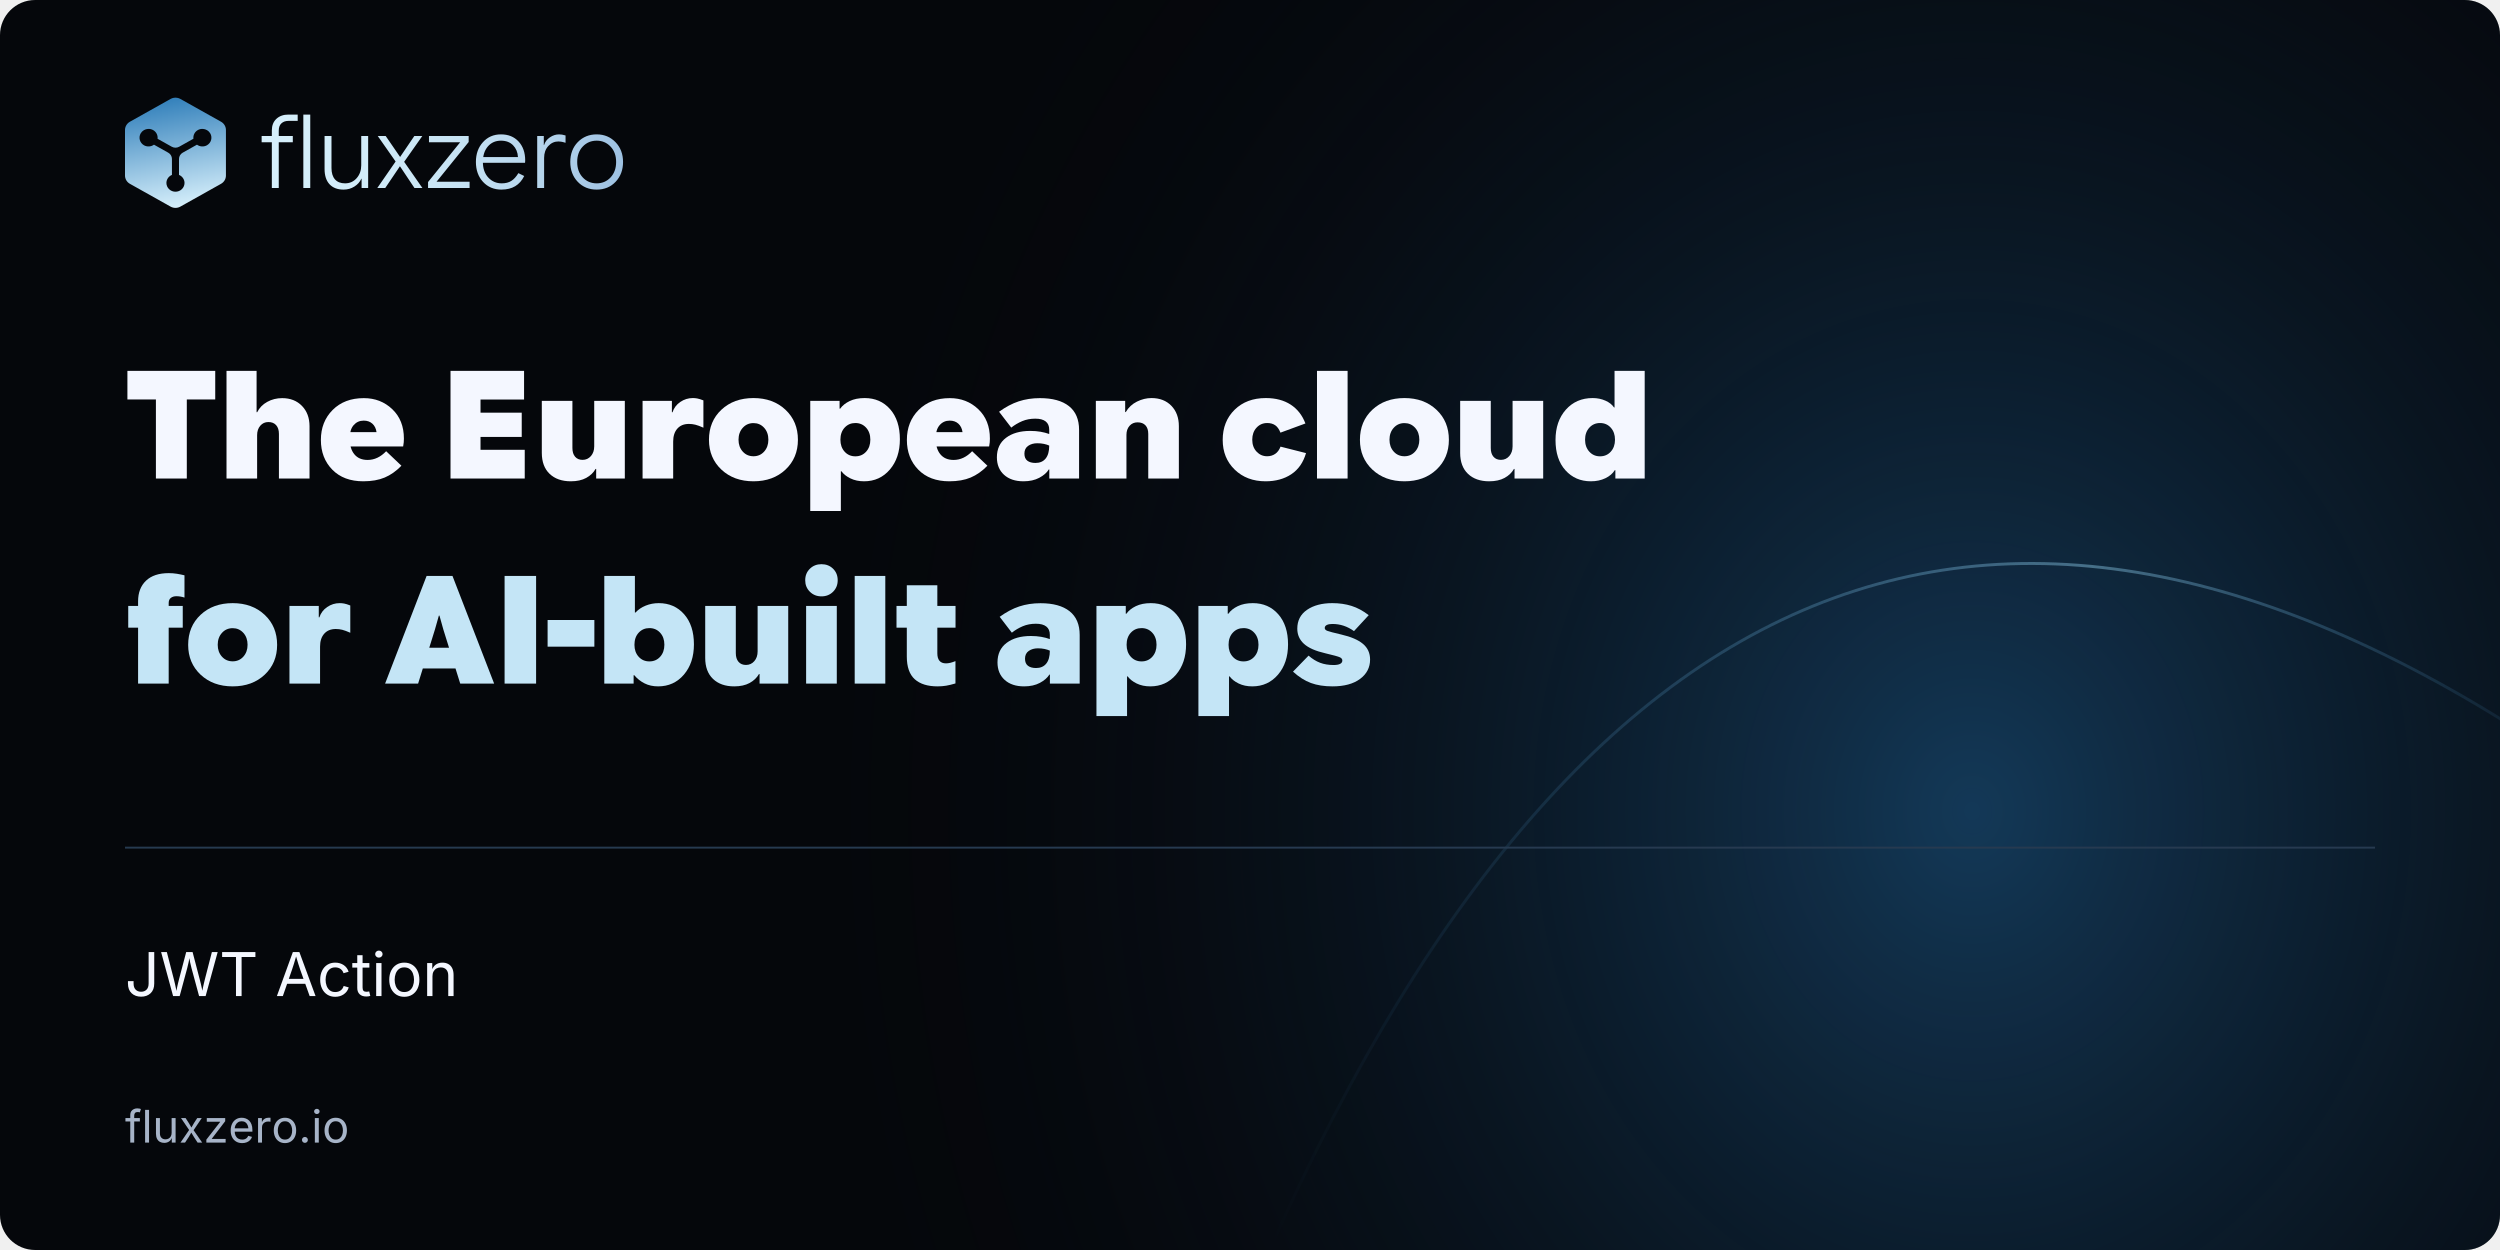
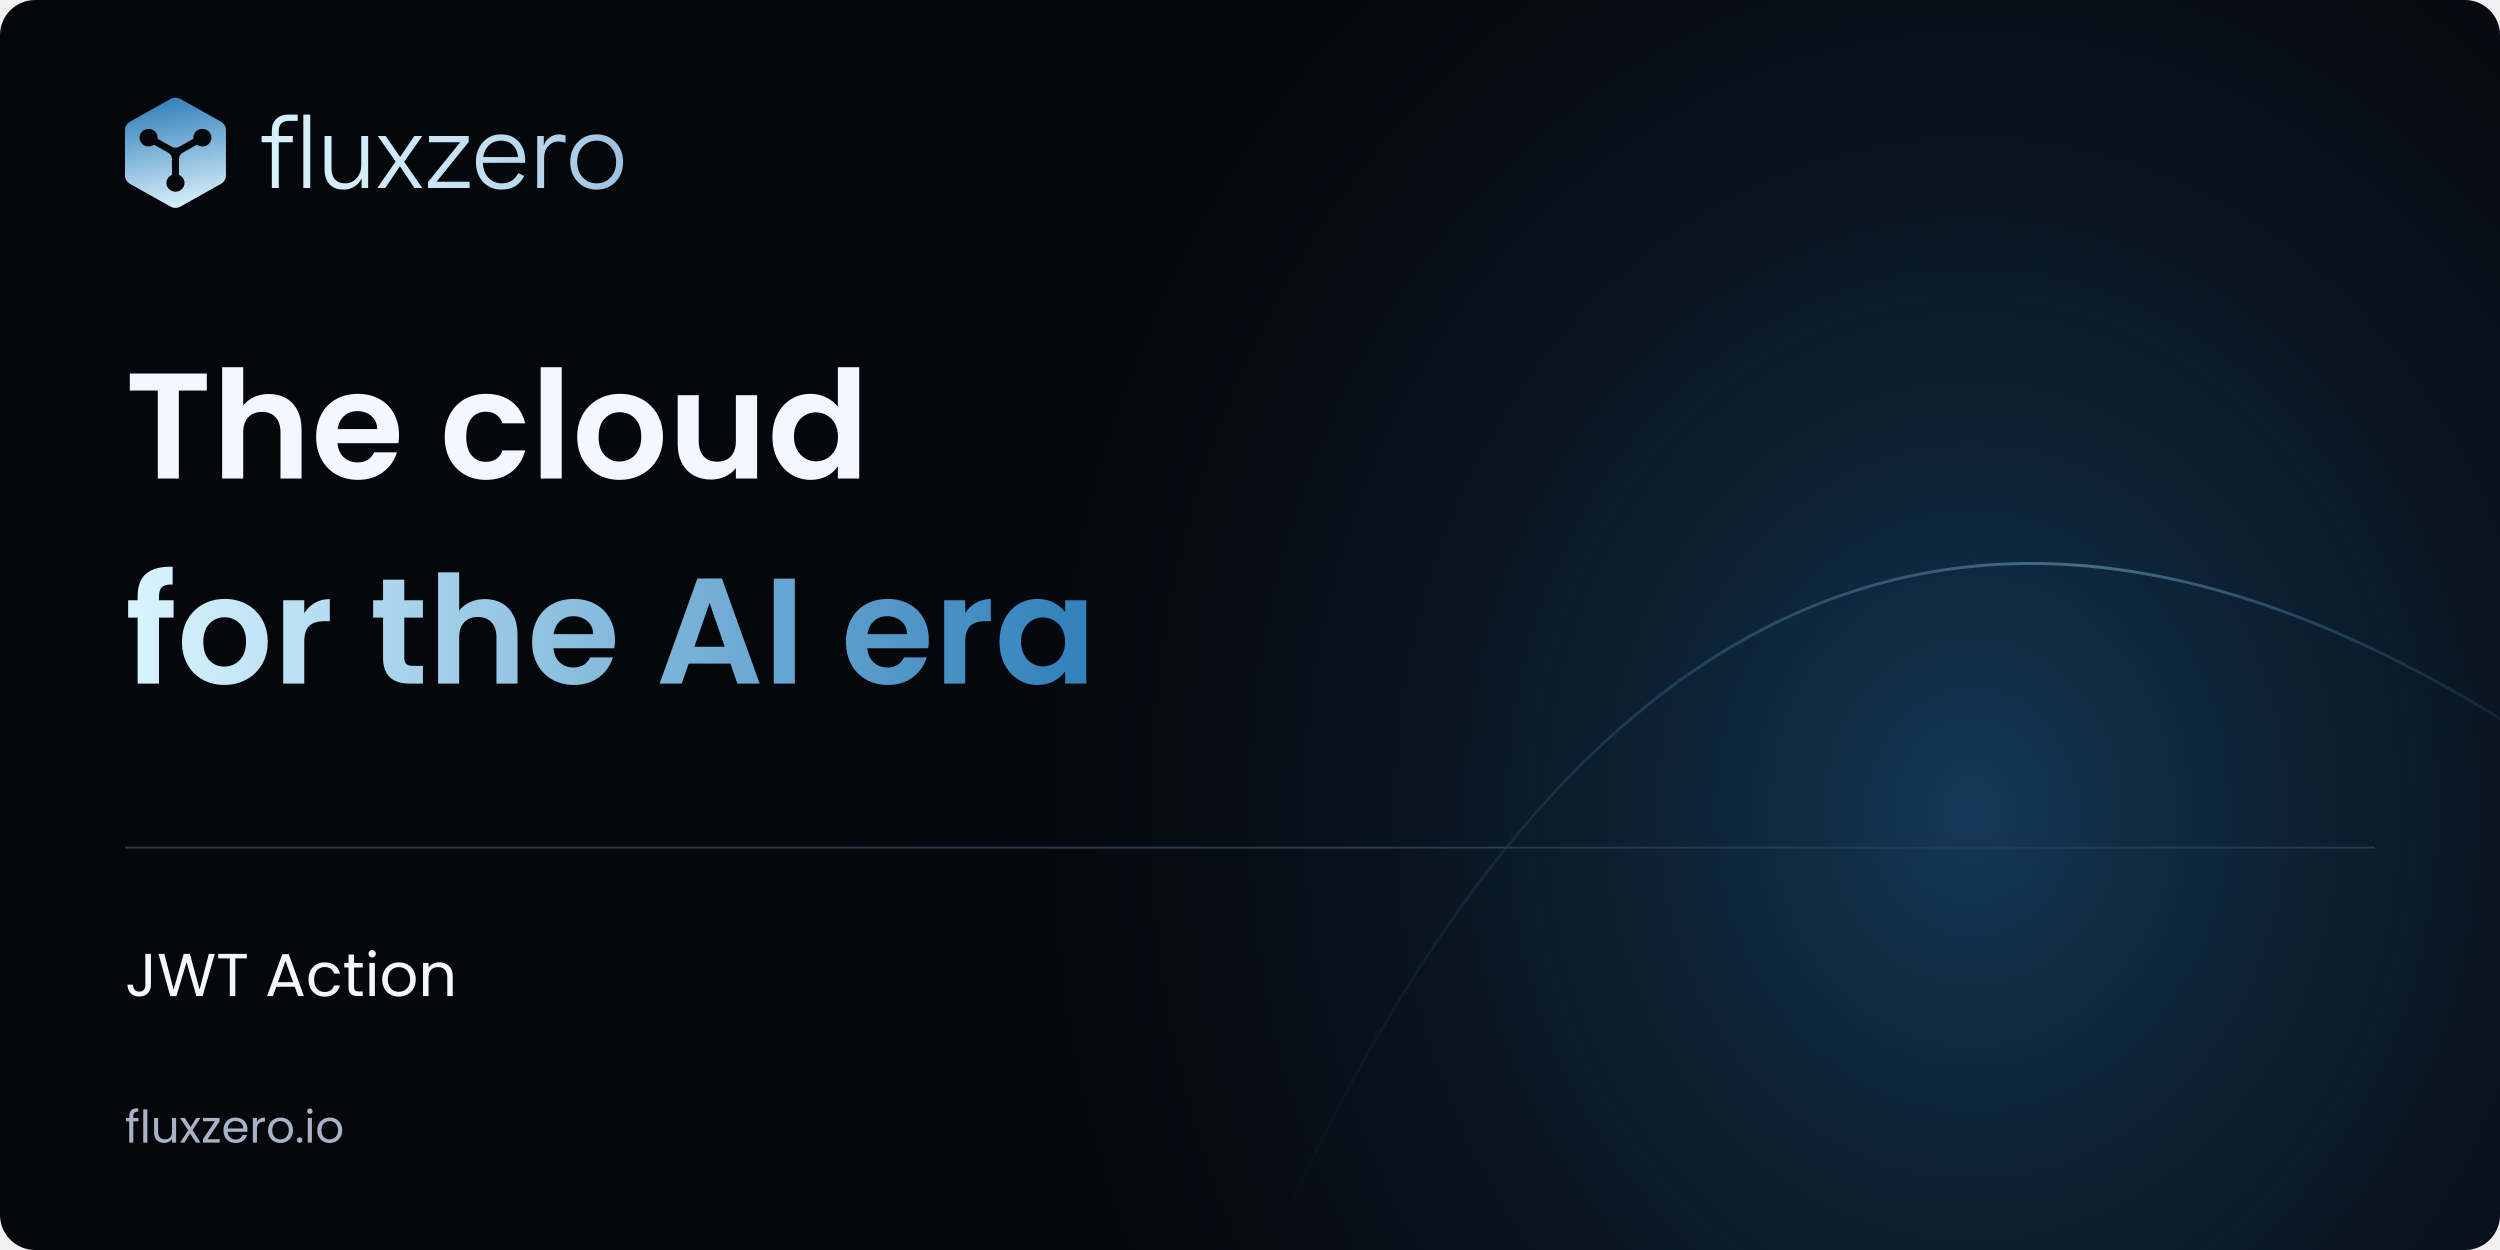
<svg xmlns="http://www.w3.org/2000/svg" width="1280" height="640" viewBox="0 0 1280 640" role="img" aria-labelledby="title">
  <defs>
    <clipPath id="banner-clip">
      <rect width="1280" height="640" rx="18" />
    </clipPath>
    <radialGradient id="glow">
      <stop stop-color="#17456b" stop-opacity=".8" />
      <stop offset="1" stop-color="#05070b" stop-opacity="0" />
    </radialGradient>
    <linearGradient id="line">
      <stop stop-color="#3582bc" stop-opacity="0" />
      <stop offset=".6" stop-color="#84bfdc" stop-opacity=".48" />
      <stop offset="1" stop-color="#3582bc" stop-opacity="0" />
    </linearGradient>
  </defs>
  <g clip-path="url(#banner-clip)">
    <rect width="1280" height="640" rx="18" fill="#05070B" />
    <ellipse cx="1010" cy="416.0" rx="600" ry="704.0" fill="url(#glow)" />
    <path d="M650 640 Q900 76.8 1350 416.0" stroke="url(#line)" stroke-width="1.5" fill="none" />
    <g transform="translate(64,50) scale(0.2141867)">
      <defs>
        <style>
      .cls-1 {
        fill: url(#linear-gradient-2);
      }

      .cls-2 {
        fill: url(#linear-gradient);
      }
    </style>
        <linearGradient id="linear-gradient" x1="143.23" y1="259.88" x2="98.04" y2="3.61" gradientUnits="userSpaceOnUse">
          <stop offset="0" stop-color="#d6effb" />
          <stop offset=".99" stop-color="#3582bc" />
        </linearGradient>
        <linearGradient id="linear-gradient-2" x1="326.62" y1="130.12" x2="1190.55" y2="130.12" gradientUnits="userSpaceOnUse">
          <stop offset="0" stop-color="#d6effb" />
          <stop offset=".28" stop-color="#d2ecf9" />
          <stop offset=".54" stop-color="#c7e3f4" />
          <stop offset=".78" stop-color="#b5d4ec" />
          <stop offset="1" stop-color="#9ec1e2" />
        </linearGradient>
      </defs>
      <g id="Layer_1-2" data-name="Layer 1">
        <g>
          <path id="logo" class="cls-2" d="M116.56.35c-2.69.46-5.28,1.38-7.65,2.7L11.73,57.54c-3.57,2-6.53,4.87-8.58,8.34C1.08,69.33,0,73.26,0,77.26v108.97c0,4,1.08,7.92,3.14,11.39,2.06,3.46,5.02,6.34,8.58,8.33l97.19,54.49c3.56,2,7.61,3.05,11.73,3.05s8.16-1.05,11.73-3.05l97.18-54.49c3.56-2,6.52-4.87,8.58-8.33,2.06-3.46,3.14-7.39,3.14-11.39v-108.97c0-4-1.08-7.92-3.14-11.39-2.06-3.46-5.02-6.34-8.58-8.34L132.36,3.05c-4.78-2.68-10.37-3.63-15.8-2.7ZM185.94,74.69c3.62.17,7.15,1.22,10.24,3.05,3.1,1.83,5.67,4.39,7.49,7.44,1.42,2.39,2.35,5.03,2.72,7.77.37,2.74.18,5.52-.55,8.19-.74,2.67-2.01,5.17-3.74,7.36-1.73,2.19-3.89,4.03-6.35,5.41-3.67,2.02-7.88,2.95-12.09,2.68-4.21-.27-8.25-1.73-11.62-4.2l-34.09,19.12c-2.69,1.51-4.93,3.68-6.49,6.3-1.56,2.62-2.38,5.59-2.38,8.61v38.22c3.89,1.6,7.21,4.26,9.56,7.67,2.35,3.41,3.62,7.4,3.66,11.5,0,5.58-2.28,10.93-6.34,14.87-4.06,3.95-9.57,6.16-15.32,6.16s-11.26-2.22-15.32-6.16c-4.06-3.94-6.34-9.3-6.34-14.87.04-4.1,1.31-8.1,3.66-11.5,2.35-3.41,5.67-6.07,9.56-7.67v-38.23c0-3.02-.82-5.99-2.38-8.61-1.55-2.62-3.79-4.79-6.49-6.3l-34.09-19.11c-3.37,2.47-7.41,3.93-11.62,4.2-4.21.27-8.42-.66-12.09-2.68-2.46-1.38-4.62-3.22-6.35-5.41-1.73-2.19-3-4.69-3.74-7.36-.74-2.67-.92-5.45-.55-8.19.37-2.74,1.29-5.38,2.72-7.77,1.81-3.05,4.39-5.61,7.49-7.44,3.1-1.83,6.62-2.88,10.24-3.05,4.15-.19,8.27.78,11.86,2.79,3.68,2.07,6.65,5.14,8.54,8.84,1.89,3.7,2.63,7.85,2.1,11.95l33.94,19.03c2.69,1.51,5.75,2.31,8.86,2.31s6.17-.8,8.86-2.31l34.08-19.11c-.52-4.07.2-8.2,2.06-11.88,1.86-3.68,4.8-6.75,8.43-8.83,3.6-2.02,7.71-2.99,11.86-2.8Z" />
          <path class="cls-1" d="M326.62,106.64v-14.96h32.61v14.96h-32.61ZM351.01,216V78.33c0-11.69,3.63-20.92,10.91-27.71,7.27-6.78,16.87-10.18,28.8-10.18h22.08l.02,15.08h-22.1c-6.94,0-12.54,1.97-16.79,5.89s-6.38,9.77-6.38,17.53v137.06h-16.55ZM358.85,106.64v-14.96h42.3v14.96h-42.3ZM426.29,216V40.44h16.55v175.56h-16.55ZM522.53,219.8c-14.47,0-25.67-4.25-33.59-12.75-7.93-8.5-11.89-20.67-11.89-36.54v-78.83h16.55v76.38c0,11.85,2.77,20.94,8.33,27.28s13.57,9.5,24.03,9.5c11.27,0,20.55-4.15,27.83-12.44,7.27-8.3,10.91-18.54,10.91-30.71v-70.01h16.55v124.31h-15.69v-29.66l7.47,7.47h-8.09c-3.26,7.52-8.76,13.73-16.48,18.64-7.72,4.9-16.37,7.35-25.93,7.35ZM603.07,216l48.3-69.88h3.31l36.91-54.43h19.13l-47.2,67.07h-2.82l-38.62,57.25h-19ZM691.95,216l-37.88-56.76h-2.57l-47.32-67.55h19.01l38.86,56.52h1.6l47.32,67.79h-19.01ZM724.44,216v-14.34l76.74-95.02h-74.54v-14.96h94.89v14.35l-76.75,94.89h78.96v15.08h-99.3ZM899.75,219.8c-17.82,0-32.43-6.13-43.83-18.39-11.39-12.26-17.1-28.16-17.1-47.69s5.6-34.8,16.8-47.26c11.19-12.46,25.58-18.7,43.15-18.7s31.51,5.7,42.05,17.1c10.55,11.4,15.81,26.42,15.81,45.06,0,1.15-.04,2.09-.12,2.82-.09.73-.17,1.72-.25,2.94h-107.64v-13.74h90.72c-.65-11.44-4.55-20.82-11.7-28.14-7.15-7.31-16.78-10.97-28.87-10.97-12.99,0-23.46,4.62-31.39,13.86-7.92,9.24-11.89,21.58-11.89,37.02s4.31,28.04,12.94,37.26c8.62,9.24,19.35,13.86,32.18,13.86,9.08,0,16.69-1.94,22.87-5.83,6.18-3.88,11.79-10.07,16.86-18.57l13.98,6.86c-5.32,10.79-12.47,18.9-21.46,24.33-8.99,5.44-20.02,8.15-33.1,8.15ZM985.32,216v-124.31h15.81v23.79l-2.81-2.2h3.43c2.36-7.6,7.02-13.75,13.98-18.45,6.94-4.7,14.26-7.05,21.94-7.05,2.37,0,4.7.18,6.99.55,2.28.37,5.11,1.05,8.46,2.03v17.53c-4.58-1.39-8.09-2.26-10.55-2.63-2.45-.37-4.62-.55-6.5-.55-9.49,0-17.56,3.65-24.21,10.97-6.66,7.31-10,16.73-10,28.25v72.08h-16.55ZM1127.54,219.8c-18.39,0-33.51-6.23-45.37-18.7-11.84-12.46-17.77-28.25-17.77-47.38s6.01-35.21,18.02-47.51c12.01-12.29,27.05-18.45,45.12-18.45s33.08,6.24,45.06,18.7c11.97,12.46,17.96,28.22,17.96,47.26s-5.89,34.82-17.65,47.32c-11.77,12.5-26.9,18.76-45.37,18.76ZM1127.54,204.84c13.32,0,24.39-4.74,33.22-14.22,8.83-9.49,13.24-21.78,13.24-36.91s-4.47-27.48-13.42-36.85c-8.95-9.36-19.96-14.04-33.04-14.04s-24.31,4.66-33.22,13.98c-8.91,9.32-13.36,21.62-13.36,36.91s4.41,27.53,13.24,36.96c8.82,9.44,19.93,14.16,33.34,14.16Z" />
        </g>
      </g>
    </g>
-     <g aria-label="The European cloud" fill="#F4F7FF" transform="translate(64,245) scale(0.0385,-0.0385)">
-       <path transform="translate(0,0)" d="M411 0Q411 0 411.0 0.0Q411 0 411 0V1224H822V0Q822 0 822.0 0.0Q822 0 822 0ZM32 1051Q32 1051 32.0 1051.0Q32 1051 32 1051V1432Q32 1432 32.0 1432.0Q32 1432 32 1432H1200Q1200 1432 1200.0 1432.0Q1200 1432 1200 1432V1051Q1200 1051 1200.0 1051.0Q1200 1051 1200 1051Z" />
-       <path transform="translate(1232,0)" d="M118 0Q118 0 118.0 0.0Q118 0 118 0V1432Q118 1432 118.0 1432.0Q118 1432 118 1432H518Q518 1432 518.0 1432.0Q518 1432 518 1432V882H526Q570 970 660.0 1019.5Q750 1069 858 1069Q1021 1069 1121.5 965.5Q1222 862 1222 695V0Q1222 0 1222.0 0.0Q1222 0 1222 0H815Q815 0 815.0 0.0Q815 0 815 0V593Q815 668 778.0 709.5Q741 751 675 751Q609 751 567.0 702.0Q525 653 525 576V0Q525 0 525.0 0.0Q525 0 525 0Z" />
-       <path transform="translate(2558,0)" d="M611 -37Q350 -37 198.5 118.0Q47 273 47 513Q47 755 203.5 912.0Q360 1069 618 1069Q842 1069 996.5 922.0Q1151 775 1151 531Q1151 503 1149.0 482.0Q1147 461 1141 426Q1141 426 1141.0 426.0Q1141 426 1141 426H228V617H787Q777 688 732.0 729.0Q687 770 617 770Q535 770 482.5 709.5Q430 649 430 533Q430 398 492.0 322.5Q554 247 668 247Q737 247 799.0 276.5Q861 306 915 363Q915 363 915.0 363.0Q915 363 915 363L1118 170Q1118 170 1118.0 170.0Q1118 170 1118 170Q1014 63 895.5 13.0Q777 -37 611 -37Z" />
-       <path transform="translate(3757,0)" d="" />
-       <path transform="translate(4190,0)" d="M139 0Q139 0 139.0 0.0Q139 0 139 0V1432Q139 1432 139.0 1432.0Q139 1432 139 1432H1117Q1117 1432 1117.0 1432.0Q1117 1432 1117 1432V1050Q1117 1050 1117.0 1050.0Q1117 1050 1117 1050H538V382H1126Q1126 382 1126.0 382.0Q1126 382 1126 382V0Q1126 0 1126.0 0.0Q1126 0 1126 0ZM365 553V876H1086Q1086 876 1086.0 876.0Q1086 876 1086 876V553Q1086 553 1086.0 553.0Q1086 553 1086 553Z" />
-       <path transform="translate(5439,0)" d="M490 -37Q312 -37 208.0 62.0Q104 161 104 342V1033Q104 1033 104.0 1033.0Q104 1033 104 1033H511Q511 1033 511.0 1033.0Q511 1033 511 1033V406Q511 331 547.0 289.5Q583 248 646 248Q713 248 757.0 298.5Q801 349 801 428V1033Q801 1033 801.0 1033.0Q801 1033 801 1033H1208Q1208 1033 1208.0 1033.0Q1208 1033 1208 1033V0Q1208 0 1208.0 0.0Q1208 0 1208 0H827Q827 0 827.0 0.0Q827 0 827 0V312L1012 127H819Q777 53 694.5 8.0Q612 -37 490 -37Z" />
-       <path transform="translate(6765,0)" d="M118 0Q118 0 118.0 0.0Q118 0 118 0V1033Q118 1033 118.0 1033.0Q118 1033 118 1033H508Q508 1033 508.0 1033.0Q508 1033 508 1033V828L473 881H516Q544 967 620.0 1018.5Q696 1070 786 1070Q815 1070 845.5 1064.5Q876 1059 927 1039Q927 1039 927.0 1039.0Q927 1039 927 1039V676Q927 676 927.0 676.0Q927 676 927 676Q862 705 820.5 715.5Q779 726 734 726Q636 726 580.5 663.5Q525 601 525 491V0Q525 0 525.0 0.0Q525 0 525 0Z" />
-       <path transform="translate(7720,0)" d="M638 -37Q377 -37 211.5 118.5Q46 274 46 515Q46 760 211.5 915.0Q377 1070 638 1070Q898 1070 1063.5 914.5Q1229 759 1229 515Q1229 274 1064.0 118.5Q899 -37 638 -37ZM638 296Q724 296 780.0 358.5Q836 421 836 516Q836 613 779.5 675.0Q723 737 638 737Q552 737 495.5 674.5Q439 612 439 516Q439 421 495.0 358.5Q551 296 638 296Z" />
-       <path transform="translate(8995,0)" d="M118 -432Q118 -432 118.0 -432.0Q118 -432 118 -432V1033Q118 1033 118.0 1033.0Q118 1033 118 1033H508Q508 1033 508.0 1033.0Q508 1033 508 1033V837L418 929H516Q559 990 642.0 1030.0Q725 1070 841 1070Q1050 1070 1180.0 922.0Q1310 774 1310 522Q1310 275 1176.5 119.0Q1043 -37 834 -37Q732 -37 653.5 1.0Q575 39 533 96H525V-432Q525 -432 525.0 -432.0Q525 -432 525 -432ZM718 295Q805 295 861.0 357.0Q917 419 917 516Q917 615 860.5 676.5Q804 738 718 738Q632 738 575.5 677.0Q519 616 519 516Q519 419 575.0 357.0Q631 295 718 295Z" />
-       <path transform="translate(10351,0)" d="M611 -37Q350 -37 198.5 118.0Q47 273 47 513Q47 755 203.5 912.0Q360 1069 618 1069Q842 1069 996.5 922.0Q1151 775 1151 531Q1151 503 1149.0 482.0Q1147 461 1141 426Q1141 426 1141.0 426.0Q1141 426 1141 426H228V617H787Q777 688 732.0 729.0Q687 770 617 770Q535 770 482.5 709.5Q430 649 430 533Q430 398 492.0 322.5Q554 247 668 247Q737 247 799.0 276.5Q861 306 915 363Q915 363 915.0 363.0Q915 363 915 363L1118 170Q1118 170 1118.0 170.0Q1118 170 1118 170Q1014 63 895.5 13.0Q777 -37 611 -37Z" />
-       <path transform="translate(11550,0)" d="M399 -37Q235 -37 140.0 49.5Q45 136 45 282Q45 450 166.5 541.5Q288 633 488 633Q564 633 626.0 622.0Q688 611 741 592V649Q741 722 694.0 759.0Q647 796 556 796Q460 796 381.5 763.0Q303 730 236 677Q236 677 236.0 677.0Q236 677 236 677L74 888Q74 888 74.0 888.0Q74 888 74 888Q205 983 334.5 1026.0Q464 1069 617 1069Q869 1069 1003.5 962.5Q1138 856 1138 646V0Q1138 0 1138.0 0.0Q1138 0 1138 0H742Q742 0 742.0 0.0Q742 0 742 0V199L816 120H735Q696 56 608.5 9.5Q521 -37 399 -37ZM558 207Q646 207 693.5 266.0Q741 325 741 436V438Q711 452 670.5 460.5Q630 469 582 469Q511 469 461.0 434.5Q411 400 411 331Q411 267 450.0 237.0Q489 207 558 207Z" />
-       <path transform="translate(12793,0)" d="M118 0V1033Q118 1033 118.0 1033.0Q118 1033 118 1033H508Q508 1033 508.0 1033.0Q508 1033 508 1033V838L474 884H516Q570 976 665.0 1023.0Q760 1070 858 1070Q1023 1070 1122.5 967.0Q1222 864 1222 696V0Q1222 0 1222.0 0.0Q1222 0 1222 0H815Q815 0 815.0 0.0Q815 0 815 0V593Q815 667 778.0 707.0Q741 747 673 747Q607 747 566.0 700.5Q525 654 525 581V0Q525 0 525.0 0.0Q525 0 525 0H118Q118 0 118.0 0.0Q118 0 118 0Z" />
-       <path transform="translate(14119,0)" d="" />
-       <path transform="translate(14552,0)" d="M616 -37Q366 -37 206.0 118.0Q46 273 46 513Q46 759 204.5 914.5Q363 1070 619 1070Q815 1070 949.5 983.0Q1084 896 1146 732Q1146 732 1146.0 732.0Q1146 732 1146 732L814 610Q814 610 814.0 610.0Q814 610 814 610Q787 679 744.0 708.5Q701 738 638 738Q553 738 496.0 676.0Q439 614 439 516Q439 419 496.5 357.5Q554 296 637 296Q698 296 744.5 328.0Q791 360 815 424Q815 424 815.0 424.0Q815 424 815 424L1154 338Q1154 338 1154.0 338.0Q1154 338 1154 338Q1100 151 958.5 57.0Q817 -37 616 -37Z" />
-       <path transform="translate(15734,0)" d="M118 0Q118 0 118.0 0.0Q118 0 118 0V1432Q118 1432 118.0 1432.0Q118 1432 118 1432H525Q525 1432 525.0 1432.0Q525 1432 525 1432V0Q525 0 525.0 0.0Q525 0 525 0Z" />
-       <path transform="translate(16377,0)" d="M638 -37Q377 -37 211.5 118.5Q46 274 46 515Q46 760 211.5 915.0Q377 1070 638 1070Q898 1070 1063.5 914.5Q1229 759 1229 515Q1229 274 1064.0 118.5Q899 -37 638 -37ZM638 296Q724 296 780.0 358.5Q836 421 836 516Q836 613 779.5 675.0Q723 737 638 737Q552 737 495.5 674.5Q439 612 439 516Q439 421 495.0 358.5Q551 296 638 296Z" />
-       <path transform="translate(17652,0)" d="M490 -37Q312 -37 208.0 62.0Q104 161 104 342V1033Q104 1033 104.0 1033.0Q104 1033 104 1033H511Q511 1033 511.0 1033.0Q511 1033 511 1033V406Q511 331 547.0 289.5Q583 248 646 248Q713 248 757.0 298.5Q801 349 801 428V1033Q801 1033 801.0 1033.0Q801 1033 801 1033H1208Q1208 1033 1208.0 1033.0Q1208 1033 1208 1033V0Q1208 0 1208.0 0.0Q1208 0 1208 0H827Q827 0 827.0 0.0Q827 0 827 0V312L1012 127H819Q777 53 694.5 8.0Q612 -37 490 -37Z" />
-       <path transform="translate(18978,0)" d="M516 -37Q310 -37 178.0 109.5Q46 256 46 512Q46 761 183.5 915.5Q321 1070 540 1070Q632 1070 709.5 1035.5Q787 1001 824 945H831V1432Q831 1432 831.0 1432.0Q831 1432 831 1432H1232Q1232 1432 1232.0 1432.0Q1232 1432 1232 1432V0Q1232 0 1232.0 0.0Q1232 0 1232 0H842Q842 0 842.0 0.0Q842 0 842 0V151L879 111H834Q793 44 708.5 3.5Q624 -37 516 -37ZM638 295Q725 295 781.0 357.0Q837 419 837 516Q837 614 781.0 676.0Q725 738 638 738Q552 738 495.5 676.0Q439 614 439 516Q439 419 495.5 357.0Q552 295 638 295Z" />
+     <g aria-label="The cloud" fill="#F4F7FF" transform="translate(64,245) scale(0.077,-0.077)">
+       <path transform="translate(0,0)" d="M544 698V585H358V0H218V585H32V698Z" />
+       <path transform="translate(577,0)" d="M597 325V0H457V306Q457 372 424.0 407.5Q391 443 334 443Q276 443 242.5 407.5Q209 372 209 306V0H69V740H209V485Q236 521 281.0 541.5Q326 562 381 562Q444 562 493.0 534.5Q542 507 569.5 453.5Q597 400 597 325Z" />
+       <path transform="translate(1238,0)" d="M580 235H175Q180 175 217.0 141.0Q254 107 308 107Q386 107 419 174H570Q546 94 478.0 42.5Q410 -9 311 -9Q231 -9 167.5 26.5Q104 62 68.5 127.0Q33 192 33 277Q33 363 68.0 428.0Q103 493 166.0 528.0Q229 563 311 563Q390 563 452.5 529.0Q515 495 549.5 432.5Q584 370 584 289Q584 259 580 235ZM439 329Q438 383 400.0 415.5Q362 448 307 448Q255 448 219.5 416.5Q184 385 176 329Z" />
+       <path transform="translate(1855,0)" d="" />
+       <path transform="translate(2093,0)" d="M307 563Q410 563 477.5 511.5Q545 460 568 367H417Q405 403 376.5 423.5Q348 444 306 444Q246 444 211.0 400.5Q176 357 176 277Q176 198 211.0 154.5Q246 111 306 111Q391 111 417 187H568Q545 97 477.0 44.0Q409 -9 307 -9Q227 -9 165.0 26.5Q103 62 68.0 126.5Q33 191 33 277Q33 363 68.0 427.5Q103 492 165.0 527.5Q227 563 307 563Z" />
+       <path transform="translate(2695,0)" d="M209 740V0H69V740Z" />
+       <path transform="translate(2973,0)" d="M34 277Q34 362 71.5 427.0Q109 492 174.0 527.5Q239 563 319 563Q399 563 464.0 527.5Q529 492 566.5 427.0Q604 362 604 277Q604 192 565.5 127.0Q527 62 461.5 26.5Q396 -9 315 -9Q235 -9 171.0 26.5Q107 62 70.5 127.0Q34 192 34 277ZM460 277Q460 356 418.5 398.5Q377 441 317 441Q257 441 216.5 398.5Q176 356 176 277Q176 198 215.5 155.5Q255 113 315 113Q353 113 386.5 131.5Q420 150 440.0 187.0Q460 224 460 277Z" />
+       <path transform="translate(3611,0)" d="M592 554V0H451V70Q424 34 380.5 13.5Q337 -7 286 -7Q221 -7 171.0 20.5Q121 48 92.5 101.5Q64 155 64 229V554H204V249Q204 183 237.0 147.5Q270 112 327 112Q385 112 418.0 147.5Q451 183 451 249V554Z" />
+       <path transform="translate(4272,0)" d="M287 563Q341 563 390.0 539.5Q439 516 468 477V740H610V0H468V82Q442 41 395.0 16.0Q348 -9 286 -9Q216 -9 158.0 27.0Q100 63 66.5 128.5Q33 194 33 279Q33 363 66.5 428.0Q100 493 158.0 528.0Q216 563 287 563ZM322 440Q283 440 250.0 421.0Q217 402 196.5 365.5Q176 329 176 279Q176 229 196.5 191.5Q217 154 250.5 134.0Q284 114 322 114Q361 114 395.0 133.5Q429 153 449.0 189.5Q469 226 469 277Q469 328 449.0 364.5Q429 401 395.0 420.5Q361 440 322 440Z" />
    </g>
-     <g aria-label="for AI-built apps" fill="#C4E5F6" transform="translate(64,350) scale(0.0385,-0.0385)">
-       <path transform="translate(0,0)" d="M43 744Q43 744 43.0 744.0Q43 744 43 744V1033Q43 1033 43.0 1033.0Q43 1033 43 1033H768Q768 1033 768.0 1033.0Q768 1033 768 1033V744Q768 744 768.0 744.0Q768 744 768 744ZM174 0Q174 0 174.0 0.0Q174 0 174 0V1094Q174 1268 279.5 1368.5Q385 1469 582 1469Q638 1469 690.0 1460.5Q742 1452 791 1440Q791 1440 791.0 1440.0Q791 1440 791 1440V1144Q791 1144 791.0 1144.0Q791 1144 791 1144Q764 1153 736.5 1157.5Q709 1162 683 1162Q639 1162 610.0 1140.0Q581 1118 581 1071V911V861V0Q581 0 581.0 0.0Q581 0 581 0Z" />
-       <path transform="translate(794,0)" d="M638 -37Q377 -37 211.5 118.5Q46 274 46 515Q46 760 211.5 915.0Q377 1070 638 1070Q898 1070 1063.5 914.5Q1229 759 1229 515Q1229 274 1064.0 118.5Q899 -37 638 -37ZM638 296Q724 296 780.0 358.5Q836 421 836 516Q836 613 779.5 675.0Q723 737 638 737Q552 737 495.5 674.5Q439 612 439 516Q439 421 495.0 358.5Q551 296 638 296Z" />
-       <path transform="translate(2069,0)" d="M118 0Q118 0 118.0 0.0Q118 0 118 0V1033Q118 1033 118.0 1033.0Q118 1033 118 1033H508Q508 1033 508.0 1033.0Q508 1033 508 1033V828L473 881H516Q544 967 620.0 1018.5Q696 1070 786 1070Q815 1070 845.5 1064.5Q876 1059 927 1039Q927 1039 927.0 1039.0Q927 1039 927 1039V676Q927 676 927.0 676.0Q927 676 927 676Q862 705 820.5 715.5Q779 726 734 726Q636 726 580.5 663.5Q525 601 525 491V0Q525 0 525.0 0.0Q525 0 525 0Z" />
-       <path transform="translate(3024,0)" d="" />
-       <path transform="translate(3457,0)" d="M2 0Q2 0 2.0 0.0Q2 0 2 0L554 1432Q554 1432 554.0 1432.0Q554 1432 554 1432H898Q898 1432 898.0 1432.0Q898 1432 898 1432L1452 0Q1452 0 1452.0 0.0Q1452 0 1452 0H1001Q1001 0 1001.0 0.0Q1001 0 1001 0L777 718L725 904H717L665 720L441 0Q441 0 441.0 0.0Q441 0 441 0ZM289 201 391 477H1037L1146 201Z" />
-       <path transform="translate(4909,0)" d="M139 0Q139 0 139.0 0.0Q139 0 139 0V1432Q139 1432 139.0 1432.0Q139 1432 139 1432H558Q558 1432 558.0 1432.0Q558 1432 558 1432V0Q558 0 558.0 0.0Q558 0 558 0Z" />
-       <path transform="translate(5606,0)" d="M14 491Q14 491 14.0 491.0Q14 491 14 491V846Q14 846 14.0 846.0Q14 846 14 846H636Q636 846 636.0 846.0Q636 846 636 846V491Q636 491 636.0 491.0Q636 491 636 491Z" />
-       <path transform="translate(6256,0)" d="M834 -37Q732 -37 653.0 3.0Q574 43 516 112H418L508 203V0Q508 0 508.0 0.0Q508 0 508 0H118Q118 0 118.0 0.0Q118 0 118 0V1432Q118 1432 118.0 1432.0Q118 1432 118 1432H525Q525 1432 525.0 1432.0Q525 1432 525 1432V945H533Q587 1004 668.5 1037.0Q750 1070 842 1070Q1050 1070 1180.0 922.0Q1310 774 1310 522Q1310 275 1176.5 119.0Q1043 -37 834 -37ZM718 295Q805 295 861.0 357.0Q917 419 917 517Q917 615 860.5 676.5Q804 738 718 738Q632 738 575.5 677.0Q519 616 519 516Q519 419 575.0 357.0Q631 295 718 295Z" />
-       <path transform="translate(7612,0)" d="M490 -37Q312 -37 208.0 62.0Q104 161 104 342V1033Q104 1033 104.0 1033.0Q104 1033 104 1033H511Q511 1033 511.0 1033.0Q511 1033 511 1033V406Q511 331 547.0 289.5Q583 248 646 248Q713 248 757.0 298.5Q801 349 801 428V1033Q801 1033 801.0 1033.0Q801 1033 801 1033H1208Q1208 1033 1208.0 1033.0Q1208 1033 1208 1033V0Q1208 0 1208.0 0.0Q1208 0 1208 0H827Q827 0 827.0 0.0Q827 0 827 0V312L1012 127H819Q777 53 694.5 8.0Q612 -37 490 -37Z" />
-       <path transform="translate(8938,0)" d="M120 0Q120 0 120.0 0.0Q120 0 120 0V1033Q120 1033 120.0 1033.0Q120 1033 120 1033H528Q528 1033 528.0 1033.0Q528 1033 528 1033V0Q528 0 528.0 0.0Q528 0 528 0ZM324 1160Q232 1160 170.0 1221.5Q108 1283 108 1374Q108 1467 170.0 1527.5Q232 1588 324 1588Q417 1588 478.5 1527.5Q540 1467 540 1374Q540 1283 478.5 1221.5Q417 1160 324 1160Z" />
-       <path transform="translate(9586,0)" d="M118 0Q118 0 118.0 0.0Q118 0 118 0V1432Q118 1432 118.0 1432.0Q118 1432 118 1432H525Q525 1432 525.0 1432.0Q525 1432 525 1432V0Q525 0 525.0 0.0Q525 0 525 0Z" />
-       <path transform="translate(10229,0)" d="M577 -37Q379 -37 273.5 58.0Q168 153 168 361V1308Q168 1308 168.0 1308.0Q168 1308 168 1308H574Q574 1308 574.0 1308.0Q574 1308 574 1308V403Q574 336 603.0 302.5Q632 269 689 269Q716 269 745.5 276.0Q775 283 815 299Q815 299 815.0 299.0Q815 299 815 299V2Q815 2 815.0 2.0Q815 2 815 2Q745 -19 691.0 -28.0Q637 -37 577 -37ZM31 744Q31 744 31.0 744.0Q31 744 31 744V1033Q31 1033 31.0 1033.0Q31 1033 31 1033H816Q816 1033 816.0 1033.0Q816 1033 816 1033V744Q816 744 816.0 744.0Q816 744 816 744Z" />
-       <path transform="translate(11125,0)" d="" />
-       <path transform="translate(11558,0)" d="M399 -37Q235 -37 140.0 49.5Q45 136 45 282Q45 450 166.5 541.5Q288 633 488 633Q564 633 626.0 622.0Q688 611 741 592V649Q741 722 694.0 759.0Q647 796 556 796Q460 796 381.5 763.0Q303 730 236 677Q236 677 236.0 677.0Q236 677 236 677L74 888Q74 888 74.0 888.0Q74 888 74 888Q205 983 334.5 1026.0Q464 1069 617 1069Q869 1069 1003.5 962.5Q1138 856 1138 646V0Q1138 0 1138.0 0.0Q1138 0 1138 0H742Q742 0 742.0 0.0Q742 0 742 0V199L816 120H735Q696 56 608.5 9.5Q521 -37 399 -37ZM558 207Q646 207 693.5 266.0Q741 325 741 436V438Q711 452 670.5 460.5Q630 469 582 469Q511 469 461.0 434.5Q411 400 411 331Q411 267 450.0 237.0Q489 207 558 207Z" />
-       <path transform="translate(12801,0)" d="M118 -432Q118 -432 118.0 -432.0Q118 -432 118 -432V1033Q118 1033 118.0 1033.0Q118 1033 118 1033H508Q508 1033 508.0 1033.0Q508 1033 508 1033V837L418 929H516Q559 990 642.0 1030.0Q725 1070 841 1070Q1050 1070 1180.0 922.0Q1310 774 1310 522Q1310 275 1176.5 119.0Q1043 -37 834 -37Q732 -37 653.5 1.0Q575 39 533 96H525V-432Q525 -432 525.0 -432.0Q525 -432 525 -432ZM718 295Q805 295 861.0 357.0Q917 419 917 516Q917 615 860.5 676.5Q804 738 718 738Q632 738 575.5 677.0Q519 616 519 516Q519 419 575.0 357.0Q631 295 718 295Z" />
-       <path transform="translate(14157,0)" d="M118 -432Q118 -432 118.0 -432.0Q118 -432 118 -432V1033Q118 1033 118.0 1033.0Q118 1033 118 1033H508Q508 1033 508.0 1033.0Q508 1033 508 1033V837L418 929H516Q559 990 642.0 1030.0Q725 1070 841 1070Q1050 1070 1180.0 922.0Q1310 774 1310 522Q1310 275 1176.5 119.0Q1043 -37 834 -37Q732 -37 653.5 1.0Q575 39 533 96H525V-432Q525 -432 525.0 -432.0Q525 -432 525 -432ZM718 295Q805 295 861.0 357.0Q917 419 917 516Q917 615 860.5 676.5Q804 738 718 738Q632 738 575.5 677.0Q519 616 519 516Q519 419 575.0 357.0Q631 295 718 295Z" />
-       <path transform="translate(15513,0)" d="M545 -37Q380 -37 258.0 8.0Q136 53 20 159Q20 159 20.0 159.0Q20 159 20 159L227 372Q227 372 227.0 372.0Q227 372 227 372Q301 307 380.0 277.0Q459 247 560 247Q616 247 646.0 262.0Q676 277 676 307Q676 334 644.0 349.5Q612 365 450 403Q254 448 165.5 529.0Q77 610 77 730Q77 892 206.5 981.0Q336 1070 543 1070Q681 1070 797.5 1033.5Q914 997 1027 910Q1027 910 1027.0 910.0Q1027 910 1027 910L831 698Q831 698 831.0 698.0Q831 698 831 698Q764 746 693.0 769.5Q622 793 544 793Q497 793 469.5 779.5Q442 766 442 739Q442 715 476.0 701.5Q510 688 664 652Q855 608 950.0 528.5Q1045 449 1045 320Q1045 161 911.5 62.0Q778 -37 545 -37Z" />
+     <defs>
+       <mask id="gradient-text-10" x="64" y="249.9" width="497.42" height="130.9" maskUnits="userSpaceOnUse">
+         <rect x="64" y="249.9" width="497.42" height="130.9" fill="#000" />
+         <g fill="#fff" transform="translate(64,350) scale(0.077,-0.077)">
+           <path transform="translate(0,0)" d="M323 439H226V0H84V439H21V554H84V582Q84 684 142.0 732.0Q200 780 317 777V659Q266 660 246.0 642.0Q226 624 226 577V554H323Z" />
+           <path transform="translate(345,0)" d="M34 277Q34 362 71.5 427.0Q109 492 174.0 527.5Q239 563 319 563Q399 563 464.0 527.5Q529 492 566.5 427.0Q604 362 604 277Q604 192 565.5 127.0Q527 62 461.5 26.5Q396 -9 315 -9Q235 -9 171.0 26.5Q107 62 70.5 127.0Q34 192 34 277ZM460 277Q460 356 418.5 398.5Q377 441 317 441Q257 441 216.5 398.5Q176 356 176 277Q176 198 215.5 155.5Q255 113 315 113Q353 113 386.5 131.5Q420 150 440.0 187.0Q460 224 460 277Z" />
+           <path transform="translate(983,0)" d="M379 562V415H342Q276 415 242.5 384.0Q209 353 209 276V0H69V554H209V468Q236 512 279.5 537.0Q323 562 379 562Z" />
+           <path transform="translate(1387,0)" d="" />
+           <path transform="translate(1625,0)" d="M232 439V171Q232 143 245.5 130.5Q259 118 291 118H356V0H268Q91 0 91 172V439H25V554H91V691H232V554H356V439Z" />
+           <path transform="translate(2013,0)" d="M597 325V0H457V306Q457 372 424.0 407.5Q391 443 334 443Q276 443 242.5 407.5Q209 372 209 306V0H69V740H209V485Q236 521 281.0 541.5Q326 562 381 562Q444 562 493.0 534.5Q542 507 569.5 453.5Q597 400 597 325Z" />
+           <path transform="translate(2674,0)" d="M580 235H175Q180 175 217.0 141.0Q254 107 308 107Q386 107 419 174H570Q546 94 478.0 42.5Q410 -9 311 -9Q231 -9 167.5 26.5Q104 62 68.5 127.0Q33 192 33 277Q33 363 68.0 428.0Q103 493 166.0 528.0Q229 563 311 563Q390 563 452.5 529.0Q515 495 549.5 432.5Q584 370 584 289Q584 259 580 235ZM439 329Q438 383 400.0 415.5Q362 448 307 448Q255 448 219.5 416.5Q184 385 176 329Z" />
+           <path transform="translate(3291,0)" d="" />
+           <path transform="translate(3529,0)" d="M497 133H219L173 0H26L277 699H440L691 0H543ZM459 245 358 537 257 245Z" />
+           <path transform="translate(4245,0)" d="M209 698V0H69V698Z" />
+           <path transform="translate(4523,0)" d="" />
+           <path transform="translate(4761,0)" d="M580 235H175Q180 175 217.0 141.0Q254 107 308 107Q386 107 419 174H570Q546 94 478.0 42.5Q410 -9 311 -9Q231 -9 167.5 26.5Q104 62 68.5 127.0Q33 192 33 277Q33 363 68.0 428.0Q103 493 166.0 528.0Q229 563 311 563Q390 563 452.5 529.0Q515 495 549.5 432.5Q584 370 584 289Q584 259 580 235ZM439 329Q438 383 400.0 415.5Q362 448 307 448Q255 448 219.5 416.5Q184 385 176 329Z" />
+           <path transform="translate(5378,0)" d="M379 562V415H342Q276 415 242.5 384.0Q209 353 209 276V0H69V554H209V468Q236 512 279.5 537.0Q323 562 379 562Z" />
+           <path transform="translate(5782,0)" d="M286 563Q348 563 394.5 538.0Q441 513 469 475V554H610V0H469V81Q442 42 394.5 16.5Q347 -9 285 -9Q215 -9 157.5 27.0Q100 63 66.5 128.5Q33 194 33 279Q33 363 66.5 428.0Q100 493 157.5 528.0Q215 563 286 563ZM322 440Q283 440 250.0 421.0Q217 402 196.5 365.5Q176 329 176 279Q176 229 196.5 191.5Q217 154 250.5 134.0Q284 114 322 114Q361 114 395.0 133.5Q429 153 449.0 189.5Q469 226 469 277Q469 328 449.0 364.5Q429 401 395.0 420.5Q361 440 322 440Z" />
+         </g>
+       </mask>
+       <linearGradient id="gradient-fill-10" x1="64" y1="0" x2="561.42" y2="0" gradientUnits="userSpaceOnUse">
+         <stop stop-color="#D9F5FF" />
+         <stop offset="1" stop-color="#2F7FBA" />
+       </linearGradient>
+     </defs>
+     <rect aria-label="for the AI era" x="64" y="249.9" width="497.42" height="130.9" fill="url(#gradient-fill-10)" mask="url(#gradient-text-10)" />
+     <path d="M64 434 H1216" stroke="#263A50" />
+     <g aria-label="JWT Action" fill="#F4F7FF" transform="translate(64,510) scale(0.031,-0.031)">
+       <path transform="translate(0,0)" d="M428 697V182Q428 96 375.0 44.5Q322 -7 235 -7Q147 -7 94.0 45.5Q41 98 41 189H132Q133 138 158.5 106.0Q184 74 235 74Q286 74 311.0 104.5Q336 135 336 182V697Z" />
+       <path transform="translate(530,0)" d="M953 697 751 0H649L487 561L319 0L218 -1L23 697H120L272 106L440 697H542L702 108L855 697Z" />
+       <path transform="translate(1506,0)" d="M506 697V623H316V0H225V623H34V697Z" />
+       <path transform="translate(2047,0)" d="" />
+       <path transform="translate(2314,0)" d="M489 155H185L129 0H33L285 693H390L641 0H545ZM463 229 337 581 211 229Z" />
+       <path transform="translate(2988,0)" d="M310 557Q411 557 476.5 508.0Q542 459 563 372H465Q451 422 410.5 451.0Q370 480 310 480Q232 480 184.0 426.5Q136 373 136 275Q136 176 184.0 122.0Q232 68 310 68Q370 68 410.0 96.0Q450 124 465 176H563Q541 92 475.0 41.5Q409 -9 310 -9Q232 -9 171.5 26.0Q111 61 77.0 125.0Q43 189 43 275Q43 360 77.0 423.5Q111 487 171.5 522.0Q232 557 310 557Z" />
+       <path transform="translate(3595,0)" d="M188 473V150Q188 110 205.0 93.5Q222 77 264 77H331V0H249Q173 0 135.0 35.0Q97 70 97 150V473H26V548H97V686H188V548H331V473Z" />
+       <path transform="translate(3959,0)" d="M62 699Q62 725 80.0 743.0Q98 761 124 761Q149 761 166.5 743.0Q184 725 184 699Q184 673 166.5 655.0Q149 637 124 637Q98 637 80.0 655.0Q62 673 62 699ZM168 548V0H77V548Z" />
+       <path transform="translate(4205,0)" d="M43 275Q43 359 79.5 423.5Q116 488 179.0 522.5Q242 557 320 557Q398 557 461.0 522.5Q524 488 560.5 424.0Q597 360 597 275Q597 190 559.5 125.5Q522 61 458.0 26.0Q394 -9 316 -9Q239 -9 176.5 26.0Q114 61 78.5 125.5Q43 190 43 275ZM504 275Q504 341 478.0 387.0Q452 433 410.0 455.5Q368 478 319 478Q269 478 227.5 455.5Q186 433 161.0 387.0Q136 341 136 275Q136 208 160.5 162.0Q185 116 226.0 93.5Q267 71 316 71Q365 71 408.0 94.0Q451 117 477.5 163.0Q504 209 504 275Z" />
+       <path transform="translate(4845,0)" d="M568 323V0H478V310Q478 392 437.0 435.5Q396 479 325 479Q253 479 210.5 434.0Q168 389 168 303V0H77V548H168V470Q195 512 241.5 535.0Q288 558 344 558Q444 558 506.0 497.5Q568 437 568 323Z" />
    </g>
-     <path d="M64 434 H1216" stroke="#263A50" />
-     <g aria-label="JWT Action" fill="#F4F7FF" transform="translate(64,510) scale(0.01513672,-0.01513672)">
-       <path transform="translate(0,0)" d="M545 -20Q348 -20 224.0 96.0Q100 212 100 426V506H290V426Q290 290 360.0 218.5Q430 147 545 147Q659 147 729.0 218.5Q799 290 799 426V1490H989V426Q989 212 865.5 96.0Q742 -20 545 -20Z" />
-       <path transform="translate(1169,0)" d="M458 0 52 1490H246L482 576Q501 503 518.0 427.5Q535 352 551.0 274.5Q567 197 581 115H558Q573 197 589.0 274.5Q605 352 623.0 427.5Q641 503 660 576L901 1490H1117L1356 576Q1376 503 1393.5 427.5Q1411 352 1428.0 274.5Q1445 197 1460 115H1434Q1449 197 1465.0 274.5Q1481 352 1499.0 427.5Q1517 503 1535 576L1770 1490H1966L1558 0H1337L1081 944Q1056 1036 1033.0 1144.5Q1010 1253 988 1395H1028Q1006 1261 985.0 1155.5Q964 1050 935 944L680 0Z" />
-       <path transform="translate(3187,0)" d="M98 1322V1490H1224V1322H757V0H567V1322Z" />
-       <path transform="translate(4509,0)" d="" />
-       <path transform="translate(5085,0)" d="M52 0 593 1490H813L1361 0H1161L845 884Q816 966 777.5 1088.5Q739 1211 684 1401H720Q666 1209 626.5 1084.5Q587 960 561 884L254 0ZM324 416V582H1089V416Z" />
-       <path transform="translate(6498,0)" d="M613 -24Q461 -24 346.5 48.0Q232 120 168.0 250.0Q104 380 104 552Q104 727 168.0 857.5Q232 988 346.5 1060.0Q461 1132 613 1132Q694 1132 766.0 1111.0Q838 1090 897.5 1050.5Q957 1011 1000.0 953.5Q1043 896 1066 823L893 774Q881 817 856.0 853.0Q831 889 795.5 915.5Q760 942 714.0 956.5Q668 971 613 971Q501 971 429.0 912.5Q357 854 322.0 759.0Q287 664 287 552Q287 442 322.0 347.5Q357 253 429.0 195.0Q501 137 613 137Q669 137 716.0 152.0Q763 167 799.5 194.5Q836 222 861.0 260.0Q886 298 898 343L1070 294Q1048 219 1004.5 160.5Q961 102 901.0 60.5Q841 19 768.0 -2.5Q695 -24 613 -24Z" />
-       <path transform="translate(7668,0)" d="M598 1118V964H20V1118ZM188 1384H368V290Q368 215 398.5 180.5Q429 146 500 146Q517 146 543.5 150.0Q570 154 592 158L629 6Q601 -4 565.5 -9.0Q530 -14 495 -14Q350 -14 269.0 62.5Q188 139 188 276Z" />
-       <path transform="translate(8338,0)" d="M158 0V1118H338V0ZM249 1301Q198 1301 161.0 1336.0Q124 1371 124 1420Q124 1470 161.0 1504.5Q198 1539 249 1539Q301 1539 338.0 1504.5Q375 1470 375 1420Q375 1371 338.0 1336.0Q301 1301 249 1301Z" />
-       <path transform="translate(8834,0)" d="M613 -24Q461 -24 346.5 48.0Q232 120 168.0 250.0Q104 380 104 552Q104 727 168.0 857.5Q232 988 346.5 1060.0Q461 1132 613 1132Q766 1132 881.0 1060.0Q996 988 1060.0 857.5Q1124 727 1124 552Q1124 380 1060.0 250.0Q996 120 881.0 48.0Q766 -24 613 -24ZM613 137Q726 137 799.0 195.0Q872 253 907.0 347.5Q942 442 942 552Q942 663 907.0 758.5Q872 854 799.0 912.5Q726 971 613 971Q501 971 429.0 912.5Q357 854 322.0 759.0Q287 664 287 552Q287 442 322.0 347.5Q357 253 429.0 195.0Q501 137 613 137Z" />
-       <path transform="translate(10062,0)" d="M338 670V0H158V1118H331L332 847H307Q358 1002 452.5 1067.0Q547 1132 674 1132Q787 1132 872.0 1085.5Q957 1039 1004.5 945.5Q1052 852 1052 710V0H872V695Q872 824 804.5 897.0Q737 970 620 970Q540 970 476.0 935.0Q412 900 375.0 833.0Q338 766 338 670Z" />
-     </g>
-     <g aria-label="fluxzero.io" fill="#A7B4C8" transform="translate(64,585) scale(0.01123047,-0.01123047)">
-       <path transform="translate(0,0)" d="M678 1118V964H20V1118ZM240 0V1267Q240 1364 285.5 1429.0Q331 1494 404.0 1527.0Q477 1560 558 1560Q622 1560 664.0 1549.5Q706 1539 726 1530L676 1376Q662 1381 639.5 1387.0Q617 1393 579 1393Q496 1393 458.0 1350.5Q420 1308 420 1227V0Z" />
-       <path transform="translate(758,0)" d="M338 1490V0H158V1490Z" />
-       <path transform="translate(1254,0)" d="M537 -14Q424 -14 338.5 32.5Q253 79 205.5 173.0Q158 267 158 408V1118H338V423Q338 294 406.0 221.0Q474 148 591 148Q671 148 734.5 183.0Q798 218 835.0 285.5Q872 353 872 448V1118H1053V0H879V271H903Q851 114 755.5 50.0Q660 -14 537 -14Z" />
-       <path transform="translate(2465,0)" d="M65 0 506 643 505 505 88 1118H298L437 901Q491 817 530.5 744.0Q570 671 612 603H518Q561 671 596.5 744.0Q632 817 687 901L829 1118H1035L616 497V630L1053 0H844L680 251Q627 333 588.5 403.5Q550 474 509 539H604Q563 474 528.0 403.5Q493 333 439 251L273 0Z" />
-       <path transform="translate(3583,0)" d="M126 0V134L753 940V951H146V1118H985V975L376 178V167H1005V0Z" />
-       <path transform="translate(4714,0)" d="M628 -24Q466 -24 348.5 48.0Q231 120 167.5 249.0Q104 378 104 550Q104 722 166.0 853.0Q228 984 341.5 1058.0Q455 1132 607 1132Q696 1132 782.5 1102.5Q869 1073 939.5 1007.5Q1010 942 1052.0 835.0Q1094 728 1094 573V498H226V650H997L913 594Q913 704 878.5 789.5Q844 875 776.0 923.5Q708 972 607 972Q506 972 434.0 922.5Q362 873 324.0 793.5Q286 714 286 623V522Q286 398 329.0 311.5Q372 225 449.5 180.5Q527 136 629 136Q695 136 749.0 155.0Q803 174 842.0 212.5Q881 251 902 308L1076 260Q1050 176 988.0 112.0Q926 48 834.5 12.0Q743 -24 628 -24Z" />
-       <path transform="translate(5908,0)" d="M158 0V1118H332V946H344Q375 1031 454.5 1082.5Q534 1134 634 1134Q654 1134 681.5 1133.0Q709 1132 725 1131V950Q717 952 685.0 956.0Q653 960 617 960Q537 960 473.5 926.5Q410 893 374.0 834.5Q338 776 338 700V0Z" />
-       <path transform="translate(6679,0)" d="M613 -24Q461 -24 346.5 48.0Q232 120 168.0 250.0Q104 380 104 552Q104 727 168.0 857.5Q232 988 346.5 1060.0Q461 1132 613 1132Q766 1132 881.0 1060.0Q996 988 1060.0 857.5Q1124 727 1124 552Q1124 380 1060.0 250.0Q996 120 881.0 48.0Q766 -24 613 -24ZM613 137Q726 137 799.0 195.0Q872 253 907.0 347.5Q942 442 942 552Q942 663 907.0 758.5Q872 854 799.0 912.5Q726 971 613 971Q501 971 429.0 912.5Q357 854 322.0 759.0Q287 664 287 552Q287 442 322.0 347.5Q357 253 429.0 195.0Q501 137 613 137Z" />
-       <path transform="translate(7907,0)" d="M295 -13Q239 -13 199.5 26.5Q160 66 160 122Q160 178 199.5 217.5Q239 257 295 257Q351 257 390.5 217.5Q430 178 430 122Q430 66 390.5 26.5Q351 -13 295 -13Z" />
-       <path transform="translate(8497,0)" d="M158 0V1118H338V0ZM249 1301Q198 1301 161.0 1336.0Q124 1371 124 1420Q124 1470 161.0 1504.5Q198 1539 249 1539Q301 1539 338.0 1504.5Q375 1470 375 1420Q375 1371 338.0 1336.0Q301 1301 249 1301Z" />
-       <path transform="translate(8993,0)" d="M613 -24Q461 -24 346.5 48.0Q232 120 168.0 250.0Q104 380 104 552Q104 727 168.0 857.5Q232 988 346.5 1060.0Q461 1132 613 1132Q766 1132 881.0 1060.0Q996 988 1060.0 857.5Q1124 727 1124 552Q1124 380 1060.0 250.0Q996 120 881.0 48.0Q766 -24 613 -24ZM613 137Q726 137 799.0 195.0Q872 253 907.0 347.5Q942 442 942 552Q942 663 907.0 758.5Q872 854 799.0 912.5Q726 971 613 971Q501 971 429.0 912.5Q357 854 322.0 759.0Q287 664 287 552Q287 442 322.0 347.5Q357 253 429.0 195.0Q501 137 613 137Z" />
+     <g aria-label="fluxzero.io" fill="#A7B4C8" transform="translate(64,585) scale(0.023,-0.023)">
+       <path transform="translate(0,0)" d="M300 473H185V0H94V473H23V548H94V587Q94 679 141.5 721.5Q189 764 294 764V688Q234 688 209.5 664.5Q185 641 185 587V548H300Z" />
+       <path transform="translate(329,0)" d="M168 740V0H77V740Z" />
+       <path transform="translate(575,0)" d="M563 548V0H472V81Q446 39 399.5 15.5Q353 -8 297 -8Q233 -8 182.0 18.5Q131 45 101.5 98.0Q72 151 72 227V548H162V239Q162 158 203.0 114.5Q244 71 315 71Q388 71 430.0 116.0Q472 161 472 247V548Z" />
+       <path transform="translate(1215,0)" d="M363 0 233 204 108 0H13L190 272L13 548H116L246 345L370 548H465L289 277L466 0Z" />
+       <path transform="translate(1694,0)" d="M145 75H414V0H41V75L307 474H43V548H412V474Z" />
+       <path transform="translate(2149,0)" d="M574 240H136Q141 159 191.5 113.5Q242 68 314 68Q373 68 412.5 95.5Q452 123 468 169H566Q544 90 478.0 40.5Q412 -9 314 -9Q236 -9 174.5 26.0Q113 61 78.0 125.5Q43 190 43 275Q43 360 77.0 424.0Q111 488 172.5 522.5Q234 557 314 557Q392 557 452.0 523.0Q512 489 544.5 429.5Q577 370 577 295Q577 269 574 240ZM310 480Q241 480 192.5 436.0Q144 392 137 314H483Q483 366 460.0 403.5Q437 441 397.5 460.5Q358 480 310 480Z" />
+       <path transform="translate(2769,0)" d="M345 558V464H321Q168 464 168 298V0H77V548H168V459Q192 506 236.5 532.0Q281 558 345 558Z" />
+       <path transform="translate(3142,0)" d="M43 275Q43 359 79.5 423.5Q116 488 179.0 522.5Q242 557 320 557Q398 557 461.0 522.5Q524 488 560.5 424.0Q597 360 597 275Q597 190 559.5 125.5Q522 61 458.0 26.0Q394 -9 316 -9Q239 -9 176.5 26.0Q114 61 78.5 125.5Q43 190 43 275ZM504 275Q504 341 478.0 387.0Q452 433 410.0 455.5Q368 478 319 478Q269 478 227.5 455.5Q186 433 161.0 387.0Q136 341 136 275Q136 208 160.5 162.0Q185 116 226.0 93.5Q267 71 316 71Q365 71 408.0 94.0Q451 117 477.5 163.0Q504 209 504 275Z" />
+       <path transform="translate(3782,0)" d="M44 56Q44 82 62.0 100.0Q80 118 106 118Q131 118 148.5 100.0Q166 82 166 56Q166 30 148.5 12.0Q131 -6 106 -6Q80 -6 62.0 12.0Q44 30 44 56Z" />
+       <path transform="translate(3992,0)" d="M62 699Q62 725 80.0 743.0Q98 761 124 761Q149 761 166.5 743.0Q184 725 184 699Q184 673 166.5 655.0Q149 637 124 637Q98 637 80.0 655.0Q62 673 62 699ZM168 548V0H77V548Z" />
+       <path transform="translate(4238,0)" d="M43 275Q43 359 79.5 423.5Q116 488 179.0 522.5Q242 557 320 557Q398 557 461.0 522.5Q524 488 560.5 424.0Q597 360 597 275Q597 190 559.5 125.5Q522 61 458.0 26.0Q394 -9 316 -9Q239 -9 176.5 26.0Q114 61 78.5 125.5Q43 190 43 275ZM504 275Q504 341 478.0 387.0Q452 433 410.0 455.5Q368 478 319 478Q269 478 227.5 455.5Q186 433 161.0 387.0Q136 341 136 275Q136 208 160.5 162.0Q185 116 226.0 93.5Q267 71 316 71Q365 71 408.0 94.0Q451 117 477.5 163.0Q504 209 504 275Z" />
    </g>
  </g>
</svg>
